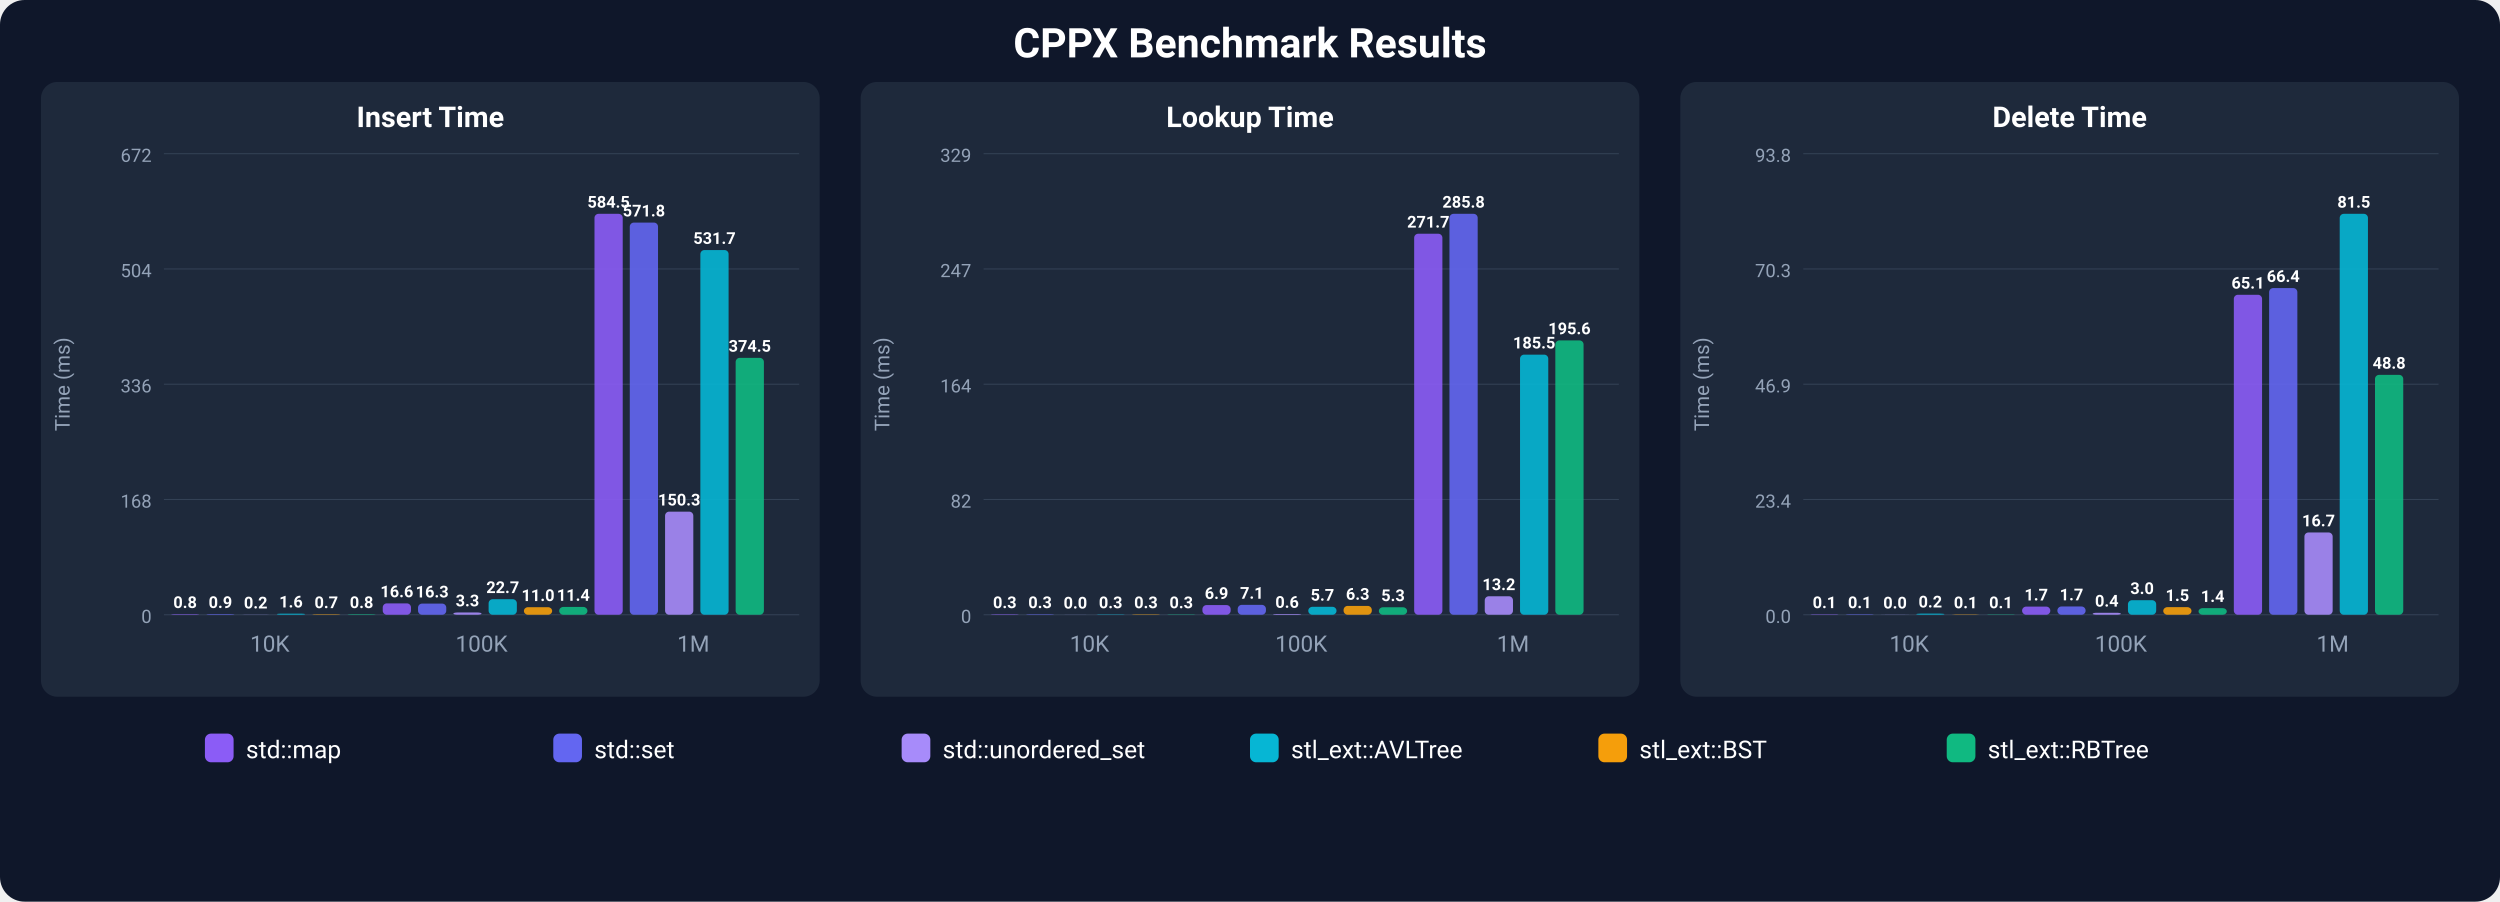
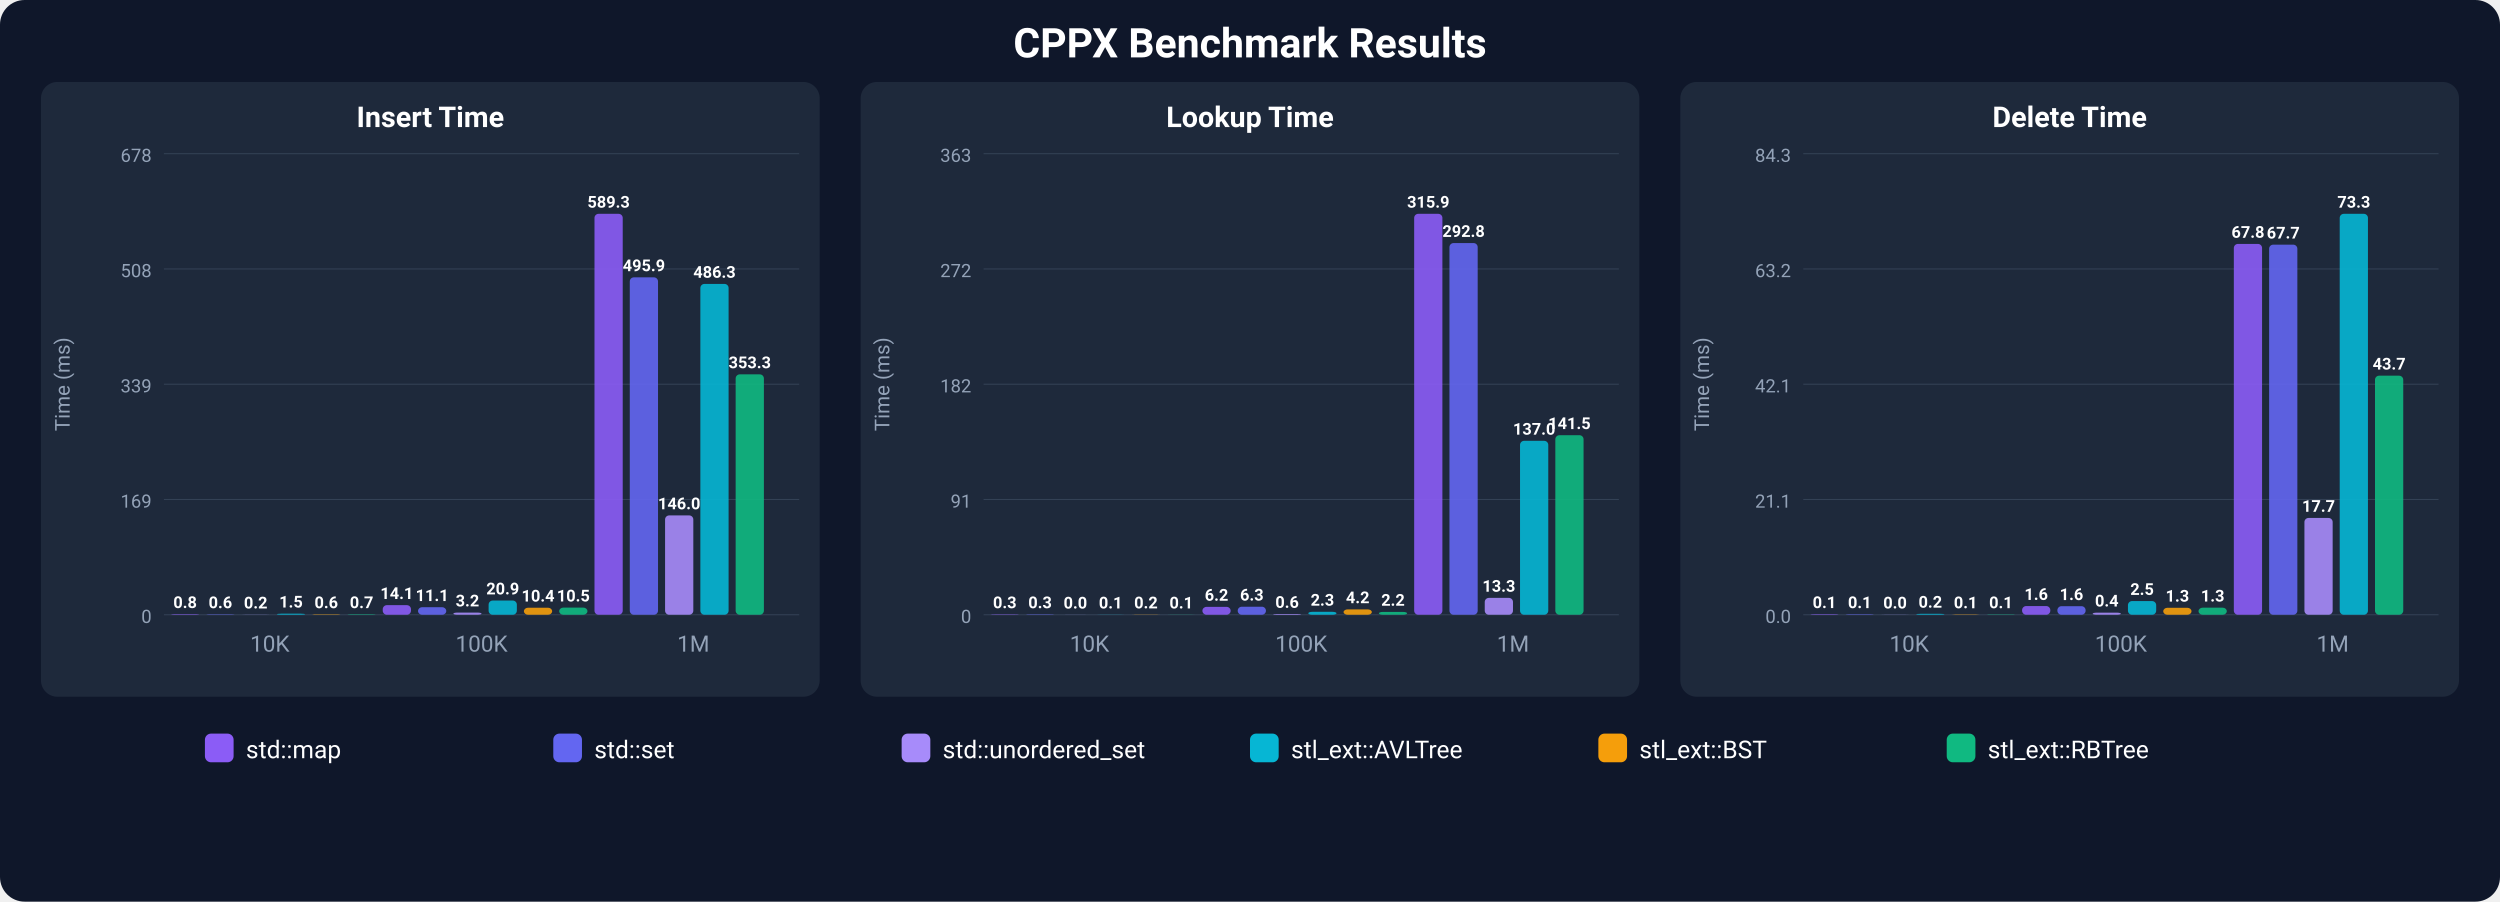
<svg xmlns="http://www.w3.org/2000/svg" viewBox="0 0 1220 440">
  <style>text { font-family: 'Segoe UI', Roboto, Arial, sans-serif; }</style>
  <rect width="100%" height="100%" rx="12" fill="#0f172a" />
  <text x="610" y="28" text-anchor="middle" font-size="20" font-weight="bold" fill="white">CPPX Benchmark Results</text>
  <rect x="20" y="40" width="380" height="300" rx="8" fill="#1e293b" />
  <text x="210" y="62" text-anchor="middle" font-size="14" font-weight="bold" fill="white">Insert Time</text>
  <line x1="80" y1="300" x2="390" y2="300" stroke="#334155" stroke-width="0.5" />
  <text x="74" y="304" text-anchor="end" font-size="9" fill="#94a3b8">0</text>
  <line x1="80" y1="243.75" x2="390" y2="243.75" stroke="#334155" stroke-width="0.5" />
-   <text x="74" y="247.75" text-anchor="end" font-size="9" fill="#94a3b8">168</text>
+   <text x="74" y="247.75" text-anchor="end" font-size="9" fill="#94a3b8">169</text>
  <line x1="80" y1="187.5" x2="390" y2="187.5" stroke="#334155" stroke-width="0.5" />
-   <text x="74" y="191.5" text-anchor="end" font-size="9" fill="#94a3b8">336</text>
+   <text x="74" y="191.5" text-anchor="end" font-size="9" fill="#94a3b8">339</text>
  <line x1="80" y1="131.25" x2="390" y2="131.25" stroke="#334155" stroke-width="0.5" />
-   <text x="74" y="135.25" text-anchor="end" font-size="9" fill="#94a3b8">504</text>
+   <text x="74" y="135.25" text-anchor="end" font-size="9" fill="#94a3b8">508</text>
  <line x1="80" y1="75" x2="390" y2="75" stroke="#334155" stroke-width="0.5" />
-   <text x="74" y="79" text-anchor="end" font-size="9" fill="#94a3b8">672</text>
+   <text x="74" y="79" text-anchor="end" font-size="9" fill="#94a3b8">678</text>
  <text x="34" y="187.5" text-anchor="middle" font-size="10" fill="#94a3b8" transform="rotate(-90,34,187.5)">Time (ms)</text>
  <text x="131.667" y="318" text-anchor="middle" font-size="11" fill="#94a3b8">10K</text>
-   <rect x="83.444" y="299.719" width="13.778" height="0.281" rx="2" fill="#8b5cf6" opacity="0.9" />
-   <text x="90.333" y="296.719" text-anchor="middle" font-size="8" font-weight="bold" fill="white">0.8</text>
-   <rect x="100.667" y="299.706" width="13.778" height="0.294" rx="2" fill="#6366f1" opacity="0.9" />
-   <text x="107.556" y="296.706" text-anchor="middle" font-size="8" font-weight="bold" fill="white">0.9</text>
-   <rect x="117.889" y="299.927" width="13.778" height="0.073" rx="2" fill="#a78bfa" opacity="0.9" />
-   <text x="124.778" y="296.927" text-anchor="middle" font-size="8" font-weight="bold" fill="white">0.2</text>
-   <rect x="135.111" y="299.454" width="13.778" height="0.546" rx="2" fill="#06b6d4" opacity="0.9" />
-   <text x="142" y="296.454" text-anchor="middle" font-size="8" font-weight="bold" fill="white">1.6</text>
-   <rect x="152.333" y="299.776" width="13.778" height="0.224" rx="2" fill="#f59e0b" opacity="0.9" />
-   <text x="159.222" y="296.776" text-anchor="middle" font-size="8" font-weight="bold" fill="white">0.7</text>
-   <rect x="169.556" y="299.744" width="13.778" height="0.256" rx="2" fill="#10b981" opacity="0.9" />
-   <text x="176.444" y="296.744" text-anchor="middle" font-size="8" font-weight="bold" fill="white">0.8</text>
+   <rect x="83.444" y="299.727" width="13.778" height="0.273" rx="2" fill="#8b5cf6" opacity="0.9" />
+   <text x="90.333" y="296.727" text-anchor="middle" font-size="8" font-weight="bold" fill="white">0.8</text>
+   <rect x="100.667" y="299.795" width="13.778" height="0.205" rx="2" fill="#6366f1" opacity="0.9" />
+   <text x="107.556" y="296.795" text-anchor="middle" font-size="8" font-weight="bold" fill="white">0.6</text>
+   <rect x="117.889" y="299.933" width="13.778" height="0.067" rx="2" fill="#a78bfa" opacity="0.9" />
+   <text x="124.778" y="296.933" text-anchor="middle" font-size="8" font-weight="bold" fill="white">0.2</text>
+   <rect x="135.111" y="299.486" width="13.778" height="0.514" rx="2" fill="#06b6d4" opacity="0.9" />
+   <text x="142" y="296.486" text-anchor="middle" font-size="8" font-weight="bold" fill="white">1.5</text>
+   <rect x="152.333" y="299.789" width="13.778" height="0.211" rx="2" fill="#f59e0b" opacity="0.9" />
+   <text x="159.222" y="296.789" text-anchor="middle" font-size="8" font-weight="bold" fill="white">0.6</text>
+   <rect x="169.556" y="299.763" width="13.778" height="0.237" rx="2" fill="#10b981" opacity="0.9" />
+   <text x="176.444" y="296.763" text-anchor="middle" font-size="8" font-weight="bold" fill="white">0.7</text>
  <text x="235" y="318" text-anchor="middle" font-size="11" fill="#94a3b8">100K</text>
-   <rect x="186.778" y="294.447" width="13.778" height="5.553" rx="2" fill="#8b5cf6" opacity="0.9" />
-   <text x="193.667" y="291.447" text-anchor="middle" font-size="8" font-weight="bold" fill="white">16.6</text>
-   <rect x="204" y="294.554" width="13.778" height="5.446" rx="2" fill="#6366f1" opacity="0.9" />
-   <text x="210.889" y="291.554" text-anchor="middle" font-size="8" font-weight="bold" fill="white">16.3</text>
-   <rect x="221.222" y="298.893" width="13.778" height="1.107" rx="2" fill="#a78bfa" opacity="0.9" />
-   <text x="228.111" y="295.893" text-anchor="middle" font-size="8" font-weight="bold" fill="white">3.3</text>
-   <rect x="238.444" y="292.413" width="13.778" height="7.587" rx="2" fill="#06b6d4" opacity="0.9" />
-   <text x="245.333" y="289.413" text-anchor="middle" font-size="8" font-weight="bold" fill="white">22.7</text>
-   <rect x="255.667" y="296.305" width="13.778" height="3.695" rx="2" fill="#f59e0b" opacity="0.9" />
-   <text x="262.556" y="293.305" text-anchor="middle" font-size="8" font-weight="bold" fill="white">11.0</text>
-   <rect x="272.889" y="296.183" width="13.778" height="3.817" rx="2" fill="#10b981" opacity="0.9" />
-   <text x="279.778" y="293.183" text-anchor="middle" font-size="8" font-weight="bold" fill="white">11.4</text>
+   <rect x="186.778" y="295.317" width="13.778" height="4.683" rx="2" fill="#8b5cf6" opacity="0.9" />
+   <text x="193.667" y="292.317" text-anchor="middle" font-size="8" font-weight="bold" fill="white">14.1</text>
+   <rect x="204" y="296.32" width="13.778" height="3.68" rx="2" fill="#6366f1" opacity="0.9" />
+   <text x="210.889" y="293.32" text-anchor="middle" font-size="8" font-weight="bold" fill="white">11.1</text>
+   <rect x="221.222" y="298.939" width="13.778" height="1.061" rx="2" fill="#a78bfa" opacity="0.9" />
+   <text x="228.111" y="295.939" text-anchor="middle" font-size="8" font-weight="bold" fill="white">3.2</text>
+   <rect x="238.444" y="293.066" width="13.778" height="6.934" rx="2" fill="#06b6d4" opacity="0.9" />
+   <text x="245.333" y="290.066" text-anchor="middle" font-size="8" font-weight="bold" fill="white">20.9</text>
+   <rect x="255.667" y="296.562" width="13.778" height="3.438" rx="2" fill="#f59e0b" opacity="0.9" />
+   <text x="262.556" y="293.562" text-anchor="middle" font-size="8" font-weight="bold" fill="white">10.4</text>
+   <rect x="272.889" y="296.51" width="13.778" height="3.49" rx="2" fill="#10b981" opacity="0.9" />
+   <text x="279.778" y="293.51" text-anchor="middle" font-size="8" font-weight="bold" fill="white">10.5</text>
  <text x="338.333" y="318" text-anchor="middle" font-size="11" fill="#94a3b8">1M</text>
  <rect x="290.111" y="104.348" width="13.778" height="195.652" rx="2" fill="#8b5cf6" opacity="0.9" />
-   <text x="297" y="101.348" text-anchor="middle" font-size="8" font-weight="bold" fill="white">584.5</text>
-   <rect x="307.333" y="108.623" width="13.778" height="191.377" rx="2" fill="#6366f1" opacity="0.9" />
-   <text x="314.222" y="105.623" text-anchor="middle" font-size="8" font-weight="bold" fill="white">571.8</text>
-   <rect x="324.556" y="249.682" width="13.778" height="50.318" rx="2" fill="#a78bfa" opacity="0.9" />
-   <text x="331.444" y="246.682" text-anchor="middle" font-size="8" font-weight="bold" fill="white">150.3</text>
-   <rect x="341.778" y="122.023" width="13.778" height="177.977" rx="2" fill="#06b6d4" opacity="0.9" />
-   <text x="348.667" y="119.023" text-anchor="middle" font-size="8" font-weight="bold" fill="white">531.7</text>
-   <rect x="359" y="174.643" width="13.778" height="125.357" rx="2" fill="#10b981" opacity="0.9" />
-   <text x="365.889" y="171.643" text-anchor="middle" font-size="8" font-weight="bold" fill="white">374.5</text>
+   <text x="297" y="101.348" text-anchor="middle" font-size="8" font-weight="bold" fill="white">589.3</text>
+   <rect x="307.333" y="135.344" width="13.778" height="164.656" rx="2" fill="#6366f1" opacity="0.9" />
+   <text x="314.222" y="132.344" text-anchor="middle" font-size="8" font-weight="bold" fill="white">495.9</text>
+   <rect x="324.556" y="251.523" width="13.778" height="48.477" rx="2" fill="#a78bfa" opacity="0.9" />
+   <text x="331.444" y="248.523" text-anchor="middle" font-size="8" font-weight="bold" fill="white">146.0</text>
+   <rect x="341.778" y="138.553" width="13.778" height="161.447" rx="2" fill="#06b6d4" opacity="0.9" />
+   <text x="348.667" y="135.553" text-anchor="middle" font-size="8" font-weight="bold" fill="white">486.3</text>
+   <rect x="359" y="182.69" width="13.778" height="117.31" rx="2" fill="#10b981" opacity="0.9" />
+   <text x="365.889" y="179.69" text-anchor="middle" font-size="8" font-weight="bold" fill="white">353.3</text>
  <rect x="420" y="40" width="380" height="300" rx="8" fill="#1e293b" />
  <text x="610" y="62" text-anchor="middle" font-size="14" font-weight="bold" fill="white">Lookup Time</text>
  <line x1="480" y1="300" x2="790" y2="300" stroke="#334155" stroke-width="0.5" />
  <text x="474" y="304" text-anchor="end" font-size="9" fill="#94a3b8">0</text>
  <line x1="480" y1="243.75" x2="790" y2="243.75" stroke="#334155" stroke-width="0.5" />
-   <text x="474" y="247.75" text-anchor="end" font-size="9" fill="#94a3b8">82</text>
+   <text x="474" y="247.75" text-anchor="end" font-size="9" fill="#94a3b8">91</text>
  <line x1="480" y1="187.5" x2="790" y2="187.5" stroke="#334155" stroke-width="0.5" />
-   <text x="474" y="191.5" text-anchor="end" font-size="9" fill="#94a3b8">164</text>
+   <text x="474" y="191.5" text-anchor="end" font-size="9" fill="#94a3b8">182</text>
  <line x1="480" y1="131.25" x2="790" y2="131.25" stroke="#334155" stroke-width="0.5" />
-   <text x="474" y="135.25" text-anchor="end" font-size="9" fill="#94a3b8">247</text>
+   <text x="474" y="135.25" text-anchor="end" font-size="9" fill="#94a3b8">272</text>
  <line x1="480" y1="75" x2="790" y2="75" stroke="#334155" stroke-width="0.5" />
-   <text x="474" y="79" text-anchor="end" font-size="9" fill="#94a3b8">329</text>
+   <text x="474" y="79" text-anchor="end" font-size="9" fill="#94a3b8">363</text>
  <text x="434" y="187.5" text-anchor="middle" font-size="10" fill="#94a3b8" transform="rotate(-90,434,187.5)">Time (ms)</text>
  <text x="531.667" y="318" text-anchor="middle" font-size="11" fill="#94a3b8">10K</text>
-   <rect x="483.444" y="299.777" width="13.778" height="0.223" rx="2" fill="#8b5cf6" opacity="0.9" />
-   <text x="490.333" y="296.777" text-anchor="middle" font-size="8" font-weight="bold" fill="white">0.3</text>
-   <rect x="500.667" y="299.766" width="13.778" height="0.234" rx="2" fill="#6366f1" opacity="0.9" />
-   <text x="507.556" y="296.766" text-anchor="middle" font-size="8" font-weight="bold" fill="white">0.3</text>
-   <rect x="517.889" y="299.971" width="13.778" height="0.029" rx="2" fill="#a78bfa" opacity="0.9" />
-   <text x="524.778" y="296.971" text-anchor="middle" font-size="8" font-weight="bold" fill="white">0.0</text>
-   <rect x="535.111" y="299.817" width="13.778" height="0.183" rx="2" fill="#06b6d4" opacity="0.9" />
-   <text x="542" y="296.817" text-anchor="middle" font-size="8" font-weight="bold" fill="white">0.3</text>
-   <rect x="552.333" y="299.806" width="13.778" height="0.194" rx="2" fill="#f59e0b" opacity="0.9" />
-   <text x="559.222" y="296.806" text-anchor="middle" font-size="8" font-weight="bold" fill="white">0.3</text>
-   <rect x="569.556" y="299.818" width="13.778" height="0.182" rx="2" fill="#10b981" opacity="0.9" />
-   <text x="576.444" y="296.818" text-anchor="middle" font-size="8" font-weight="bold" fill="white">0.3</text>
+   <rect x="483.444" y="299.809" width="13.778" height="0.191" rx="2" fill="#8b5cf6" opacity="0.9" />
+   <text x="490.333" y="296.809" text-anchor="middle" font-size="8" font-weight="bold" fill="white">0.3</text>
+   <rect x="500.667" y="299.809" width="13.778" height="0.191" rx="2" fill="#6366f1" opacity="0.9" />
+   <text x="507.556" y="296.809" text-anchor="middle" font-size="8" font-weight="bold" fill="white">0.3</text>
+   <rect x="517.889" y="299.974" width="13.778" height="0.026" rx="2" fill="#a78bfa" opacity="0.9" />
+   <text x="524.778" y="296.974" text-anchor="middle" font-size="8" font-weight="bold" fill="white">0.0</text>
+   <rect x="535.111" y="299.933" width="13.778" height="0.067" rx="2" fill="#06b6d4" opacity="0.9" />
+   <text x="542" y="296.933" text-anchor="middle" font-size="8" font-weight="bold" fill="white">0.1</text>
+   <rect x="552.333" y="299.89" width="13.778" height="0.11" rx="2" fill="#f59e0b" opacity="0.9" />
+   <text x="559.222" y="296.89" text-anchor="middle" font-size="8" font-weight="bold" fill="white">0.2</text>
+   <rect x="569.556" y="299.932" width="13.778" height="0.068" rx="2" fill="#10b981" opacity="0.9" />
+   <text x="576.444" y="296.932" text-anchor="middle" font-size="8" font-weight="bold" fill="white">0.1</text>
  <text x="635" y="318" text-anchor="middle" font-size="11" fill="#94a3b8">100K</text>
-   <rect x="586.778" y="295.284" width="13.778" height="4.716" rx="2" fill="#8b5cf6" opacity="0.9" />
-   <text x="593.667" y="292.284" text-anchor="middle" font-size="8" font-weight="bold" fill="white">6.9</text>
-   <rect x="604" y="295.168" width="13.778" height="4.832" rx="2" fill="#6366f1" opacity="0.9" />
-   <text x="610.889" y="292.168" text-anchor="middle" font-size="8" font-weight="bold" fill="white">7.1</text>
-   <rect x="621.222" y="299.616" width="13.778" height="0.384" rx="2" fill="#a78bfa" opacity="0.9" />
-   <text x="628.111" y="296.616" text-anchor="middle" font-size="8" font-weight="bold" fill="white">0.6</text>
-   <rect x="638.444" y="296.121" width="13.778" height="3.879" rx="2" fill="#06b6d4" opacity="0.9" />
-   <text x="645.333" y="293.121" text-anchor="middle" font-size="8" font-weight="bold" fill="white">5.7</text>
-   <rect x="655.667" y="295.681" width="13.778" height="4.319" rx="2" fill="#f59e0b" opacity="0.9" />
-   <text x="662.556" y="292.681" text-anchor="middle" font-size="8" font-weight="bold" fill="white">6.3</text>
-   <rect x="672.889" y="296.343" width="13.778" height="3.657" rx="2" fill="#10b981" opacity="0.9" />
-   <text x="679.778" y="293.343" text-anchor="middle" font-size="8" font-weight="bold" fill="white">5.3</text>
+   <rect x="586.778" y="296.146" width="13.778" height="3.854" rx="2" fill="#8b5cf6" opacity="0.9" />
+   <text x="593.667" y="293.146" text-anchor="middle" font-size="8" font-weight="bold" fill="white">6.2</text>
+   <rect x="604" y="296.071" width="13.778" height="3.929" rx="2" fill="#6366f1" opacity="0.9" />
+   <text x="610.889" y="293.071" text-anchor="middle" font-size="8" font-weight="bold" fill="white">6.3</text>
+   <rect x="621.222" y="299.633" width="13.778" height="0.367" rx="2" fill="#a78bfa" opacity="0.9" />
+   <text x="628.111" y="296.633" text-anchor="middle" font-size="8" font-weight="bold" fill="white">0.6</text>
+   <rect x="638.444" y="298.57" width="13.778" height="1.43" rx="2" fill="#06b6d4" opacity="0.9" />
+   <text x="645.333" y="295.57" text-anchor="middle" font-size="8" font-weight="bold" fill="white">2.3</text>
+   <rect x="655.667" y="297.375" width="13.778" height="2.625" rx="2" fill="#f59e0b" opacity="0.9" />
+   <text x="662.556" y="294.375" text-anchor="middle" font-size="8" font-weight="bold" fill="white">4.2</text>
+   <rect x="672.889" y="298.613" width="13.778" height="1.387" rx="2" fill="#10b981" opacity="0.9" />
+   <text x="679.778" y="295.613" text-anchor="middle" font-size="8" font-weight="bold" fill="white">2.2</text>
  <text x="738.333" y="318" text-anchor="middle" font-size="11" fill="#94a3b8">1M</text>
-   <rect x="690.111" y="114.063" width="13.778" height="185.937" rx="2" fill="#8b5cf6" opacity="0.9" />
-   <text x="697" y="111.063" text-anchor="middle" font-size="8" font-weight="bold" fill="white">271.7</text>
-   <rect x="707.333" y="104.348" width="13.778" height="195.652" rx="2" fill="#6366f1" opacity="0.9" />
-   <text x="714.222" y="101.348" text-anchor="middle" font-size="8" font-weight="bold" fill="white">285.8</text>
-   <rect x="724.556" y="290.971" width="13.778" height="9.029" rx="2" fill="#a78bfa" opacity="0.9" />
-   <text x="731.444" y="287.971" text-anchor="middle" font-size="8" font-weight="bold" fill="white">13.2</text>
-   <rect x="741.778" y="173.063" width="13.778" height="126.937" rx="2" fill="#06b6d4" opacity="0.9" />
-   <text x="748.667" y="170.063" text-anchor="middle" font-size="8" font-weight="bold" fill="white">185.5</text>
-   <rect x="759" y="166.115" width="13.778" height="133.885" rx="2" fill="#10b981" opacity="0.9" />
-   <text x="765.889" y="163.115" text-anchor="middle" font-size="8" font-weight="bold" fill="white">195.6</text>
+   <rect x="690.111" y="104.348" width="13.778" height="195.652" rx="2" fill="#8b5cf6" opacity="0.9" />
+   <text x="697" y="101.348" text-anchor="middle" font-size="8" font-weight="bold" fill="white">315.9</text>
+   <rect x="707.333" y="118.616" width="13.778" height="181.384" rx="2" fill="#6366f1" opacity="0.9" />
+   <text x="714.222" y="115.616" text-anchor="middle" font-size="8" font-weight="bold" fill="white">292.8</text>
+   <rect x="724.556" y="291.772" width="13.778" height="8.228" rx="2" fill="#a78bfa" opacity="0.9" />
+   <text x="731.444" y="288.772" text-anchor="middle" font-size="8" font-weight="bold" fill="white">13.3</text>
+   <rect x="741.778" y="215.125" width="13.778" height="84.876" rx="2" fill="#06b6d4" opacity="0.9" />
+   <text x="748.667" y="212.125" text-anchor="middle" font-size="8" font-weight="bold" fill="white">137.0</text>
+   <rect x="759" y="212.377" width="13.778" height="87.623" rx="2" fill="#10b981" opacity="0.9" />
+   <text x="765.889" y="209.377" text-anchor="middle" font-size="8" font-weight="bold" fill="white">141.5</text>
  <rect x="820" y="40" width="380" height="300" rx="8" fill="#1e293b" />
  <text x="1010" y="62" text-anchor="middle" font-size="14" font-weight="bold" fill="white">Delete Time</text>
  <line x1="880" y1="300" x2="1190" y2="300" stroke="#334155" stroke-width="0.5" />
  <text x="874" y="304" text-anchor="end" font-size="9" fill="#94a3b8">0.0</text>
  <line x1="880" y1="243.75" x2="1190" y2="243.75" stroke="#334155" stroke-width="0.5" />
-   <text x="874" y="247.75" text-anchor="end" font-size="9" fill="#94a3b8">23.4</text>
+   <text x="874" y="247.75" text-anchor="end" font-size="9" fill="#94a3b8">21.1</text>
  <line x1="880" y1="187.5" x2="1190" y2="187.5" stroke="#334155" stroke-width="0.5" />
-   <text x="874" y="191.5" text-anchor="end" font-size="9" fill="#94a3b8">46.9</text>
+   <text x="874" y="191.5" text-anchor="end" font-size="9" fill="#94a3b8">42.1</text>
  <line x1="880" y1="131.25" x2="1190" y2="131.25" stroke="#334155" stroke-width="0.5" />
-   <text x="874" y="135.25" text-anchor="end" font-size="9" fill="#94a3b8">70.3</text>
+   <text x="874" y="135.25" text-anchor="end" font-size="9" fill="#94a3b8">63.2</text>
  <line x1="880" y1="75" x2="1190" y2="75" stroke="#334155" stroke-width="0.5" />
-   <text x="874" y="79" text-anchor="end" font-size="9" fill="#94a3b8">93.8</text>
+   <text x="874" y="79" text-anchor="end" font-size="9" fill="#94a3b8">84.3</text>
  <text x="834" y="187.5" text-anchor="middle" font-size="10" fill="#94a3b8" transform="rotate(-90,834,187.5)">Time (ms)</text>
  <text x="931.667" y="318" text-anchor="middle" font-size="11" fill="#94a3b8">10K</text>
-   <rect x="883.444" y="299.779" width="13.778" height="0.221" rx="2" fill="#8b5cf6" opacity="0.9" />
-   <text x="890.333" y="296.779" text-anchor="middle" font-size="8" font-weight="bold" fill="white">0.1</text>
-   <rect x="900.667" y="299.775" width="13.778" height="0.225" rx="2" fill="#6366f1" opacity="0.9" />
-   <text x="907.556" y="296.775" text-anchor="middle" font-size="8" font-weight="bold" fill="white">0.1</text>
-   <rect x="917.889" y="299.941" width="13.778" height="0.059" rx="2" fill="#a78bfa" opacity="0.9" />
-   <text x="924.778" y="296.941" text-anchor="middle" font-size="8" font-weight="bold" fill="white">0.0</text>
-   <rect x="935.111" y="299.453" width="13.778" height="0.547" rx="2" fill="#06b6d4" opacity="0.9" />
-   <text x="942" y="296.453" text-anchor="middle" font-size="8" font-weight="bold" fill="white">0.2</text>
-   <rect x="952.333" y="299.836" width="13.778" height="0.164" rx="2" fill="#f59e0b" opacity="0.9" />
-   <text x="959.222" y="296.836" text-anchor="middle" font-size="8" font-weight="bold" fill="white">0.1</text>
-   <rect x="969.556" y="299.817" width="13.778" height="0.183" rx="2" fill="#10b981" opacity="0.9" />
-   <text x="976.444" y="296.817" text-anchor="middle" font-size="8" font-weight="bold" fill="white">0.1</text>
+   <rect x="883.444" y="299.744" width="13.778" height="0.256" rx="2" fill="#8b5cf6" opacity="0.9" />
+   <text x="890.333" y="296.744" text-anchor="middle" font-size="8" font-weight="bold" fill="white">0.1</text>
+   <rect x="900.667" y="299.765" width="13.778" height="0.235" rx="2" fill="#6366f1" opacity="0.9" />
+   <text x="907.556" y="296.765" text-anchor="middle" font-size="8" font-weight="bold" fill="white">0.1</text>
+   <rect x="917.889" y="299.935" width="13.778" height="0.065" rx="2" fill="#a78bfa" opacity="0.9" />
+   <text x="924.778" y="296.935" text-anchor="middle" font-size="8" font-weight="bold" fill="white">0.0</text>
+   <rect x="935.111" y="299.548" width="13.778" height="0.452" rx="2" fill="#06b6d4" opacity="0.9" />
+   <text x="942" y="296.548" text-anchor="middle" font-size="8" font-weight="bold" fill="white">0.2</text>
+   <rect x="952.333" y="299.833" width="13.778" height="0.167" rx="2" fill="#f59e0b" opacity="0.9" />
+   <text x="959.222" y="296.833" text-anchor="middle" font-size="8" font-weight="bold" fill="white">0.1</text>
+   <rect x="969.556" y="299.813" width="13.778" height="0.187" rx="2" fill="#10b981" opacity="0.9" />
+   <text x="976.444" y="296.813" text-anchor="middle" font-size="8" font-weight="bold" fill="white">0.1</text>
  <text x="1035" y="318" text-anchor="middle" font-size="11" fill="#94a3b8">100K</text>
-   <rect x="986.778" y="296.019" width="13.778" height="3.981" rx="2" fill="#8b5cf6" opacity="0.9" />
-   <text x="993.667" y="293.019" text-anchor="middle" font-size="8" font-weight="bold" fill="white">1.7</text>
-   <rect x="1004" y="295.964" width="13.778" height="4.036" rx="2" fill="#6366f1" opacity="0.9" />
-   <text x="1010.89" y="292.964" text-anchor="middle" font-size="8" font-weight="bold" fill="white">1.7</text>
-   <rect x="1021.22" y="299.033" width="13.778" height="0.967" rx="2" fill="#a78bfa" opacity="0.9" />
-   <text x="1028.11" y="296.033" text-anchor="middle" font-size="8" font-weight="bold" fill="white">0.4</text>
-   <rect x="1038.44" y="292.894" width="13.778" height="7.106" rx="2" fill="#06b6d4" opacity="0.9" />
-   <text x="1045.33" y="289.894" text-anchor="middle" font-size="8" font-weight="bold" fill="white">3.0</text>
-   <rect x="1055.67" y="296.29" width="13.778" height="3.71" rx="2" fill="#f59e0b" opacity="0.9" />
-   <text x="1062.56" y="293.29" text-anchor="middle" font-size="8" font-weight="bold" fill="white">1.5</text>
-   <rect x="1072.89" y="296.757" width="13.778" height="3.243" rx="2" fill="#10b981" opacity="0.9" />
-   <text x="1079.78" y="293.757" text-anchor="middle" font-size="8" font-weight="bold" fill="white">1.4</text>
+   <rect x="986.778" y="295.753" width="13.778" height="4.247" rx="2" fill="#8b5cf6" opacity="0.9" />
+   <text x="993.667" y="292.753" text-anchor="middle" font-size="8" font-weight="bold" fill="white">1.6</text>
+   <rect x="1004" y="295.816" width="13.778" height="4.184" rx="2" fill="#6366f1" opacity="0.9" />
+   <text x="1010.89" y="292.816" text-anchor="middle" font-size="8" font-weight="bold" fill="white">1.6</text>
+   <rect x="1021.22" y="298.976" width="13.778" height="1.024" rx="2" fill="#a78bfa" opacity="0.9" />
+   <text x="1028.11" y="295.976" text-anchor="middle" font-size="8" font-weight="bold" fill="white">0.4</text>
+   <rect x="1038.44" y="293.326" width="13.778" height="6.674" rx="2" fill="#06b6d4" opacity="0.9" />
+   <text x="1045.33" y="290.326" text-anchor="middle" font-size="8" font-weight="bold" fill="white">2.5</text>
+   <rect x="1055.67" y="296.596" width="13.778" height="3.404" rx="2" fill="#f59e0b" opacity="0.9" />
+   <text x="1062.56" y="293.596" text-anchor="middle" font-size="8" font-weight="bold" fill="white">1.3</text>
+   <rect x="1072.89" y="296.547" width="13.778" height="3.453" rx="2" fill="#10b981" opacity="0.9" />
+   <text x="1079.78" y="293.547" text-anchor="middle" font-size="8" font-weight="bold" fill="white">1.3</text>
  <text x="1138.33" y="318" text-anchor="middle" font-size="11" fill="#94a3b8">1M</text>
-   <rect x="1090.11" y="143.851" width="13.778" height="156.149" rx="2" fill="#8b5cf6" opacity="0.9" />
-   <text x="1097" y="140.851" text-anchor="middle" font-size="8" font-weight="bold" fill="white">65.1</text>
-   <rect x="1107.33" y="140.585" width="13.778" height="159.415" rx="2" fill="#6366f1" opacity="0.9" />
-   <text x="1114.22" y="137.585" text-anchor="middle" font-size="8" font-weight="bold" fill="white">66.4</text>
-   <rect x="1124.56" y="259.842" width="13.778" height="40.157" rx="2" fill="#a78bfa" opacity="0.9" />
-   <text x="1131.44" y="256.842" text-anchor="middle" font-size="8" font-weight="bold" fill="white">16.7</text>
+   <rect x="1090.11" y="119.036" width="13.778" height="180.964" rx="2" fill="#8b5cf6" opacity="0.9" />
+   <text x="1097" y="116.036" text-anchor="middle" font-size="8" font-weight="bold" fill="white">67.8</text>
+   <rect x="1107.33" y="119.395" width="13.778" height="180.605" rx="2" fill="#6366f1" opacity="0.9" />
+   <text x="1114.22" y="116.395" text-anchor="middle" font-size="8" font-weight="bold" fill="white">67.7</text>
+   <rect x="1124.56" y="252.763" width="13.778" height="47.236" rx="2" fill="#a78bfa" opacity="0.9" />
+   <text x="1131.44" y="249.763" text-anchor="middle" font-size="8" font-weight="bold" fill="white">17.7</text>
  <rect x="1141.78" y="104.348" width="13.778" height="195.652" rx="2" fill="#06b6d4" opacity="0.9" />
-   <text x="1148.67" y="101.348" text-anchor="middle" font-size="8" font-weight="bold" fill="white">81.5</text>
-   <rect x="1159" y="182.936" width="13.778" height="117.064" rx="2" fill="#10b981" opacity="0.9" />
-   <text x="1165.89" y="179.936" text-anchor="middle" font-size="8" font-weight="bold" fill="white">48.8</text>
+   <text x="1148.67" y="101.348" text-anchor="middle" font-size="8" font-weight="bold" fill="white">73.3</text>
+   <rect x="1159" y="183.338" width="13.778" height="116.662" rx="2" fill="#10b981" opacity="0.9" />
+   <text x="1165.89" y="180.338" text-anchor="middle" font-size="8" font-weight="bold" fill="white">43.7</text>
  <rect x="100" y="358" width="14" height="14" rx="3" fill="#8b5cf6" />
  <text x="120" y="370" font-size="12" fill="white">std::map</text>
  <rect x="270" y="358" width="14" height="14" rx="3" fill="#6366f1" />
  <text x="290" y="370" font-size="12" fill="white">std::set</text>
  <rect x="440" y="358" width="14" height="14" rx="3" fill="#a78bfa" />
  <text x="460" y="370" font-size="12" fill="white">std::unordered_set</text>
  <rect x="610" y="358" width="14" height="14" rx="3" fill="#06b6d4" />
  <text x="630" y="370" font-size="12" fill="white">stl_ext::AVLTree</text>
  <rect x="780" y="358" width="14" height="14" rx="3" fill="#f59e0b" />
  <text x="800" y="370" font-size="12" fill="white">stl_ext::BST</text>
  <rect x="950" y="358" width="14" height="14" rx="3" fill="#10b981" />
  <text x="970" y="370" font-size="12" fill="white">stl_ext::RBTree</text>
</svg>
